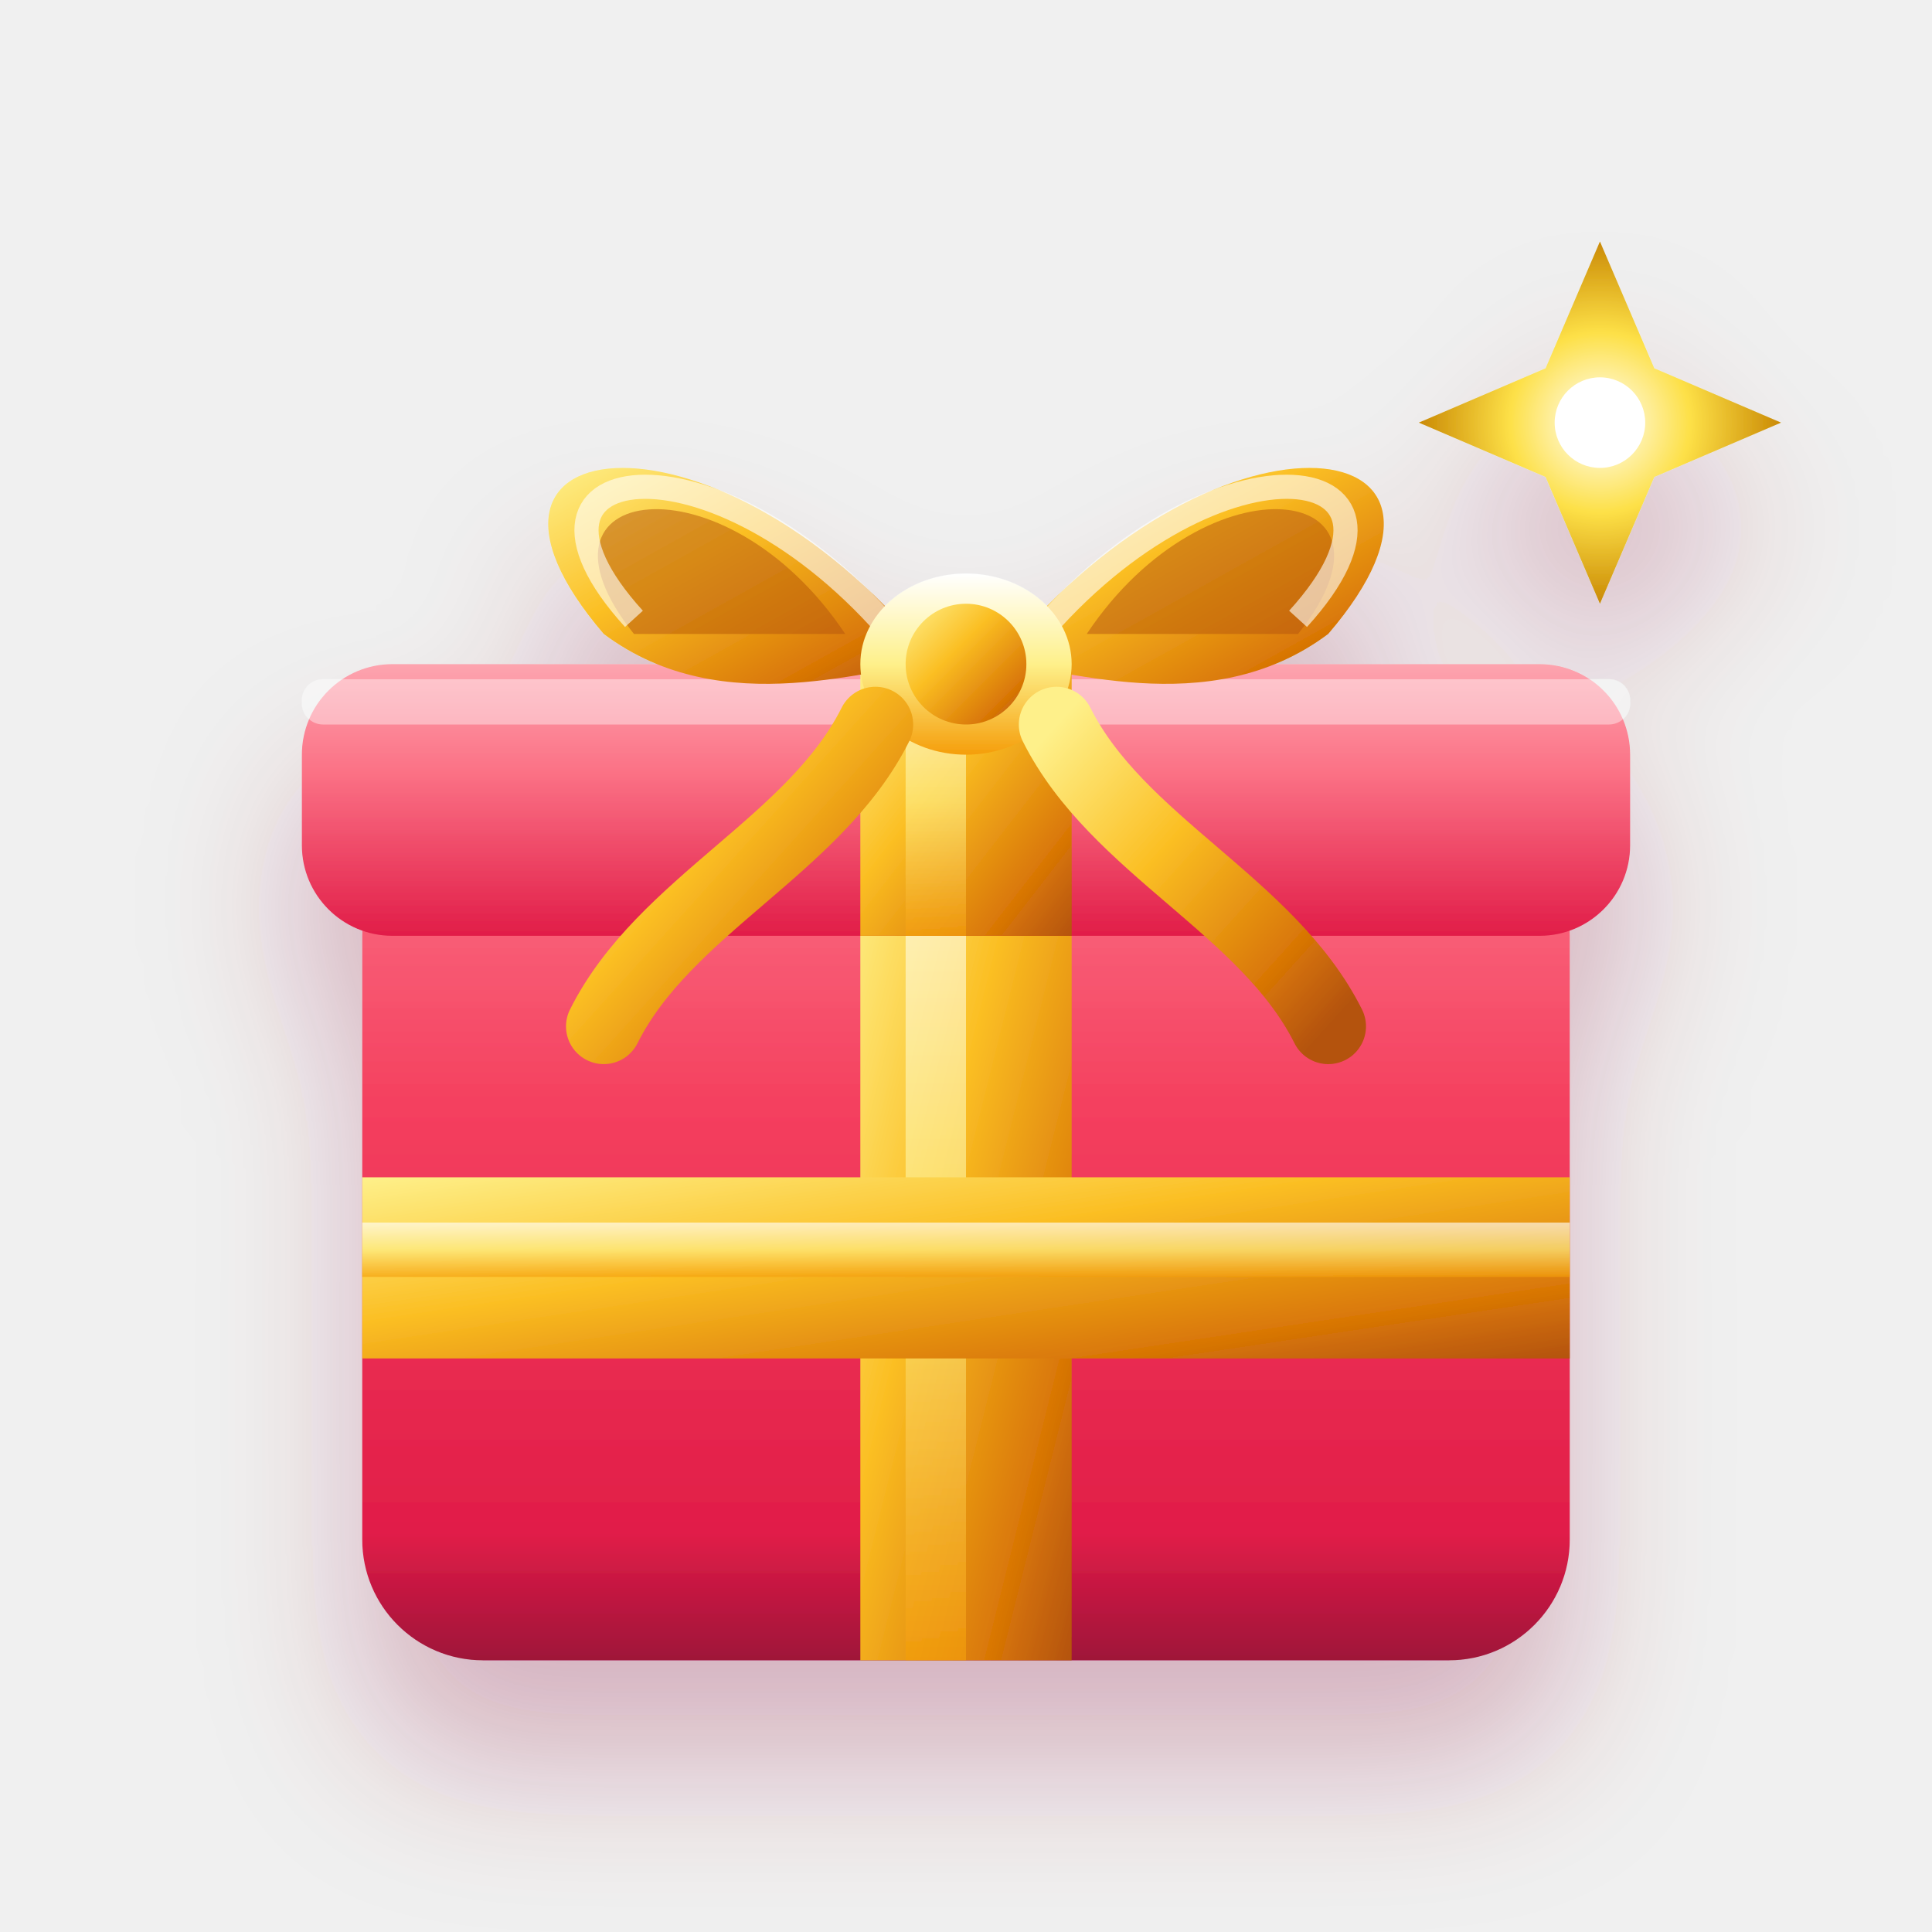
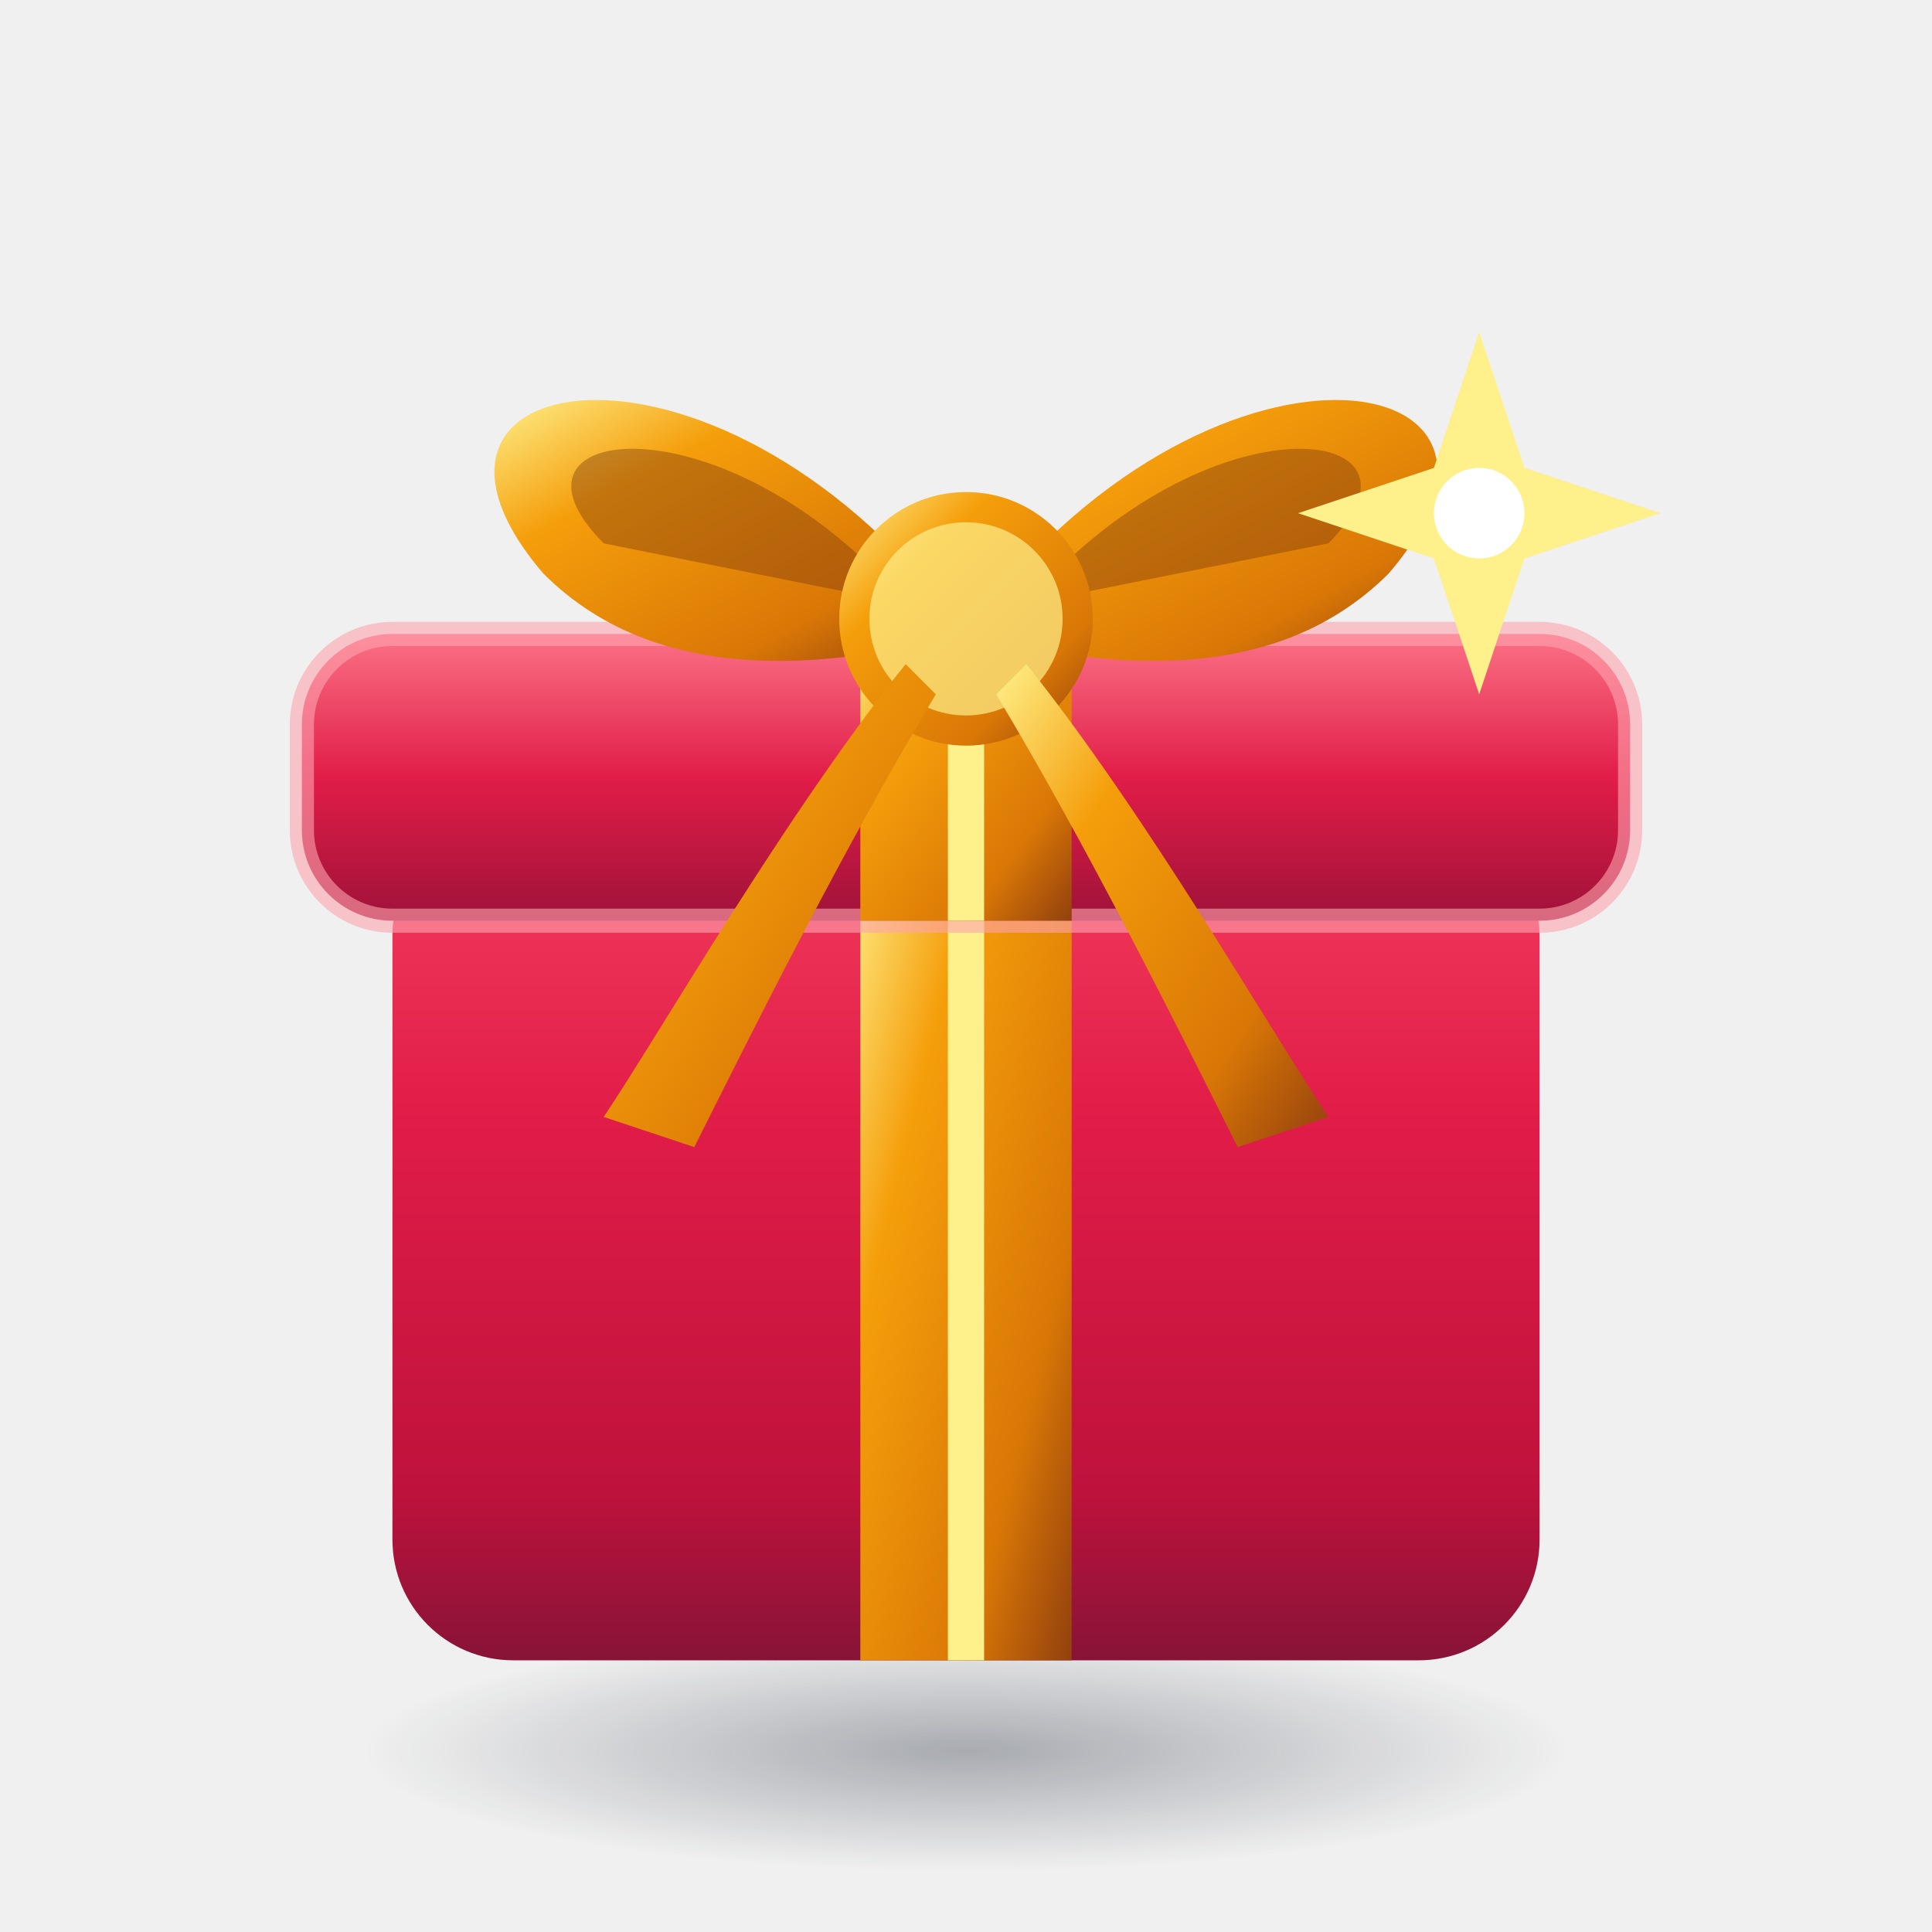
- <svg xmlns="http://www.w3.org/2000/svg" viewBox="0 0 64 64" fill="none">
+ <svg xmlns="http://www.w3.org/2000/svg" viewBox="0 0 64 64" fill="none" shape-rendering="geometricPrecision">
  <defs>
-     <linearGradient id="giftBox" x1="0%" y1="0%" x2="0%" y2="100%">
+     <linearGradient id="offBox" x1="0%" y1="0%" x2="0%" y2="100%">
+       <stop offset="0%" stop-color="#f43f5e" />
+       <stop offset="35%" stop-color="#e11d48" />
+       <stop offset="80%" stop-color="#be123c" />
+       <stop offset="100%" stop-color="#881337" />
+     </linearGradient>
+     <linearGradient id="offLid" x1="0%" y1="0%" x2="0%" y2="100%">
      <stop offset="0%" stop-color="#fb7185" />
-       <stop offset="35%" stop-color="#f43f5e" />
-       <stop offset="85%" stop-color="#e11d48" />
+       <stop offset="50%" stop-color="#e11d48" />
      <stop offset="100%" stop-color="#9f1239" />
    </linearGradient>
-     <linearGradient id="giftLid" x1="0%" y1="0%" x2="0%" y2="100%">
-       <stop offset="0%" stop-color="#fda4af" />
-       <stop offset="40%" stop-color="#fb7185" />
-       <stop offset="100%" stop-color="#e11d48" />
+     <linearGradient id="offGold" x1="0%" y1="0%" x2="100%" y2="100%">
+       <stop offset="0%" stop-color="#fef08a" />
+       <stop offset="30%" stop-color="#f59e0b" />
+       <stop offset="75%" stop-color="#d97706" />
+       <stop offset="100%" stop-color="#92400e" />
    </linearGradient>
-     <linearGradient id="ribbonGold" x1="0%" y1="0%" x2="100%" y2="100%">
-       <stop offset="0%" stop-color="#fef08a" />
-       <stop offset="40%" stop-color="#fbbf24" />
-       <stop offset="80%" stop-color="#d97706" />
-       <stop offset="100%" stop-color="#b45309" />
-     </linearGradient>
-     <linearGradient id="ribbonLight" x1="0%" y1="0%" x2="0%" y2="100%">
-       <stop offset="0%" stop-color="#ffffff" />
-       <stop offset="50%" stop-color="#fef08a" />
-       <stop offset="100%" stop-color="#f59e0b" />
-     </linearGradient>
-     <radialGradient id="sparkle" cx="50%" cy="50%" r="50%">
-       <stop offset="0%" stop-color="#ffffff" />
-       <stop offset="50%" stop-color="#fde047" />
-       <stop offset="100%" stop-color="#ca8a04" />
+     <radialGradient id="offShadow" cx="50%" cy="50%" r="50%">
+       <stop offset="0%" stop-color="#0f172a" stop-opacity="0.32" />
+       <stop offset="100%" stop-color="#0f172a" stop-opacity="0" />
    </radialGradient>
-     <filter id="giftShadow" x="-10%" y="-10%" width="130%" height="135%" filterUnits="userSpaceOnUse">
-       <feDropShadow dx="0" dy="3.5" stdDeviation="2.5" flood-color="#881337" flood-opacity="0.25" />
-     </filter>
  </defs>
-   <g filter="url(#giftShadow)">
-     <rect x="12" y="27" width="40" height="28" rx="4" fill="url(#giftBox)" />
-     <rect x="28.5" y="27" width="7" height="28" fill="url(#ribbonGold)" />
-     <rect x="30" y="27" width="2" height="28" fill="url(#ribbonLight)" opacity="0.65" />
-     <rect x="12" y="39" width="40" height="6" fill="url(#ribbonGold)" />
-     <rect x="12" y="40.5" width="40" height="1.8" fill="url(#ribbonLight)" opacity="0.65" />
-     <rect x="10" y="22" width="44" height="9" rx="3" fill="url(#giftLid)" />
-     <rect x="10" y="22.5" width="44" height="1.5" rx="0.7" fill="#ffffff" opacity="0.4" />
-     <rect x="28.5" y="22" width="7" height="9" fill="url(#ribbonGold)" />
-     <rect x="30" y="22" width="2" height="9" fill="url(#ribbonLight)" opacity="0.65" />
-     <path d="M31 22 C24 13 14 14 20 21 C24 24 29 22 31 22 Z" fill="url(#ribbonGold)" />
-     <path d="M28 21 C24 15 17 16 21 21 Z" fill="#b45309" opacity="0.5" />
-     <path d="M30 21.5 C24 14 16 15 21 20.5" stroke="#ffffff" stroke-width="0.8" fill="none" opacity="0.6" />
-     <path d="M33 22 C40 13 50 14 44 21 C40 24 35 22 33 22 Z" fill="url(#ribbonGold)" />
-     <path d="M36 21 C40 15 47 16 43 21 Z" fill="#b45309" opacity="0.5" />
-     <path d="M34 21.5 C40 14 48 15 43 20.5" stroke="#ffffff" stroke-width="0.8" fill="none" opacity="0.6" />
-     <ellipse cx="32" cy="22" rx="3.5" ry="3" fill="url(#ribbonLight)" />
-     <circle cx="32" cy="22" r="2" fill="url(#ribbonGold)" />
-     <path d="M29 24 C27 28 22 30 20 34" stroke="url(#ribbonGold)" stroke-width="2.5" stroke-linecap="round" fill="none" />
-     <path d="M35 24 C37 28 42 30 44 34" stroke="url(#ribbonGold)" stroke-width="2.5" stroke-linecap="round" fill="none" />
-     <g transform="translate(47, 8)">
-       <polygon points="6,0 7.8,4.2 12,6 7.8,7.8 6,12 4.2,7.8 0,6 4.2,4.2" fill="url(#sparkle)" />
-       <circle cx="6" cy="6" r="1.5" fill="#ffffff" />
-     </g>
-   </g>
+   <ellipse cx="32" cy="58" rx="20" ry="4" fill="url(#offShadow)" />
+   <rect x="13" y="27" width="38" height="28" rx="4" fill="url(#offBox)" />
+   <rect x="28.5" y="27" width="7" height="28" fill="url(#offGold)" />
+   <line x1="32" y1="27" x2="32" y2="55" stroke="#fef08a" stroke-width="1.2" />
+   <rect x="10" y="21" width="44" height="9.5" rx="3" fill="url(#offLid)" />
+   <rect x="10" y="21" width="44" height="9.5" rx="3" fill="none" stroke="#fda4af" stroke-width="0.8" opacity="0.6" />
+   <rect x="28.5" y="21" width="7" height="9.5" fill="url(#offGold)" />
+   <line x1="32" y1="21" x2="32" y2="30.5" stroke="#fef08a" stroke-width="1.2" />
+   <path d="M32 21 C24 10 12 12 18 19 C22 23 28 22 32 21 Z" fill="url(#offGold)" />
+   <path d="M30 20 C24 13 16 14 20 18 Z" fill="#78350f" opacity="0.4" />
+   <path d="M32 21 C40 10 52 12 46 19 C42 23 36 22 32 21 Z" fill="url(#offGold)" />
+   <path d="M34 20 C40 13 48 14 44 18 Z" fill="#78350f" opacity="0.4" />
+   <circle cx="32" cy="20.5" r="4.2" fill="url(#offGold)" />
+   <circle cx="32" cy="20.5" r="3.2" fill="#fef08a" opacity="0.7" />
+   <path d="M30 22 C26 27 22 34 20 37 L23 38 C25 34 28 28 31 23 Z" fill="url(#offGold)" />
+   <path d="M34 22 C38 27 42 34 44 37 L41 38 C39 34 36 28 33 23 Z" fill="url(#offGold)" />
+   <path d="M49 11 L50.5 15.5 L55 17 L50.5 18.5 L49 23 L47.5 18.5 L43 17 L47.5 15.5 Z" fill="#fef08a" />
+   <circle cx="49" cy="17" r="1.5" fill="#ffffff" />
</svg>
